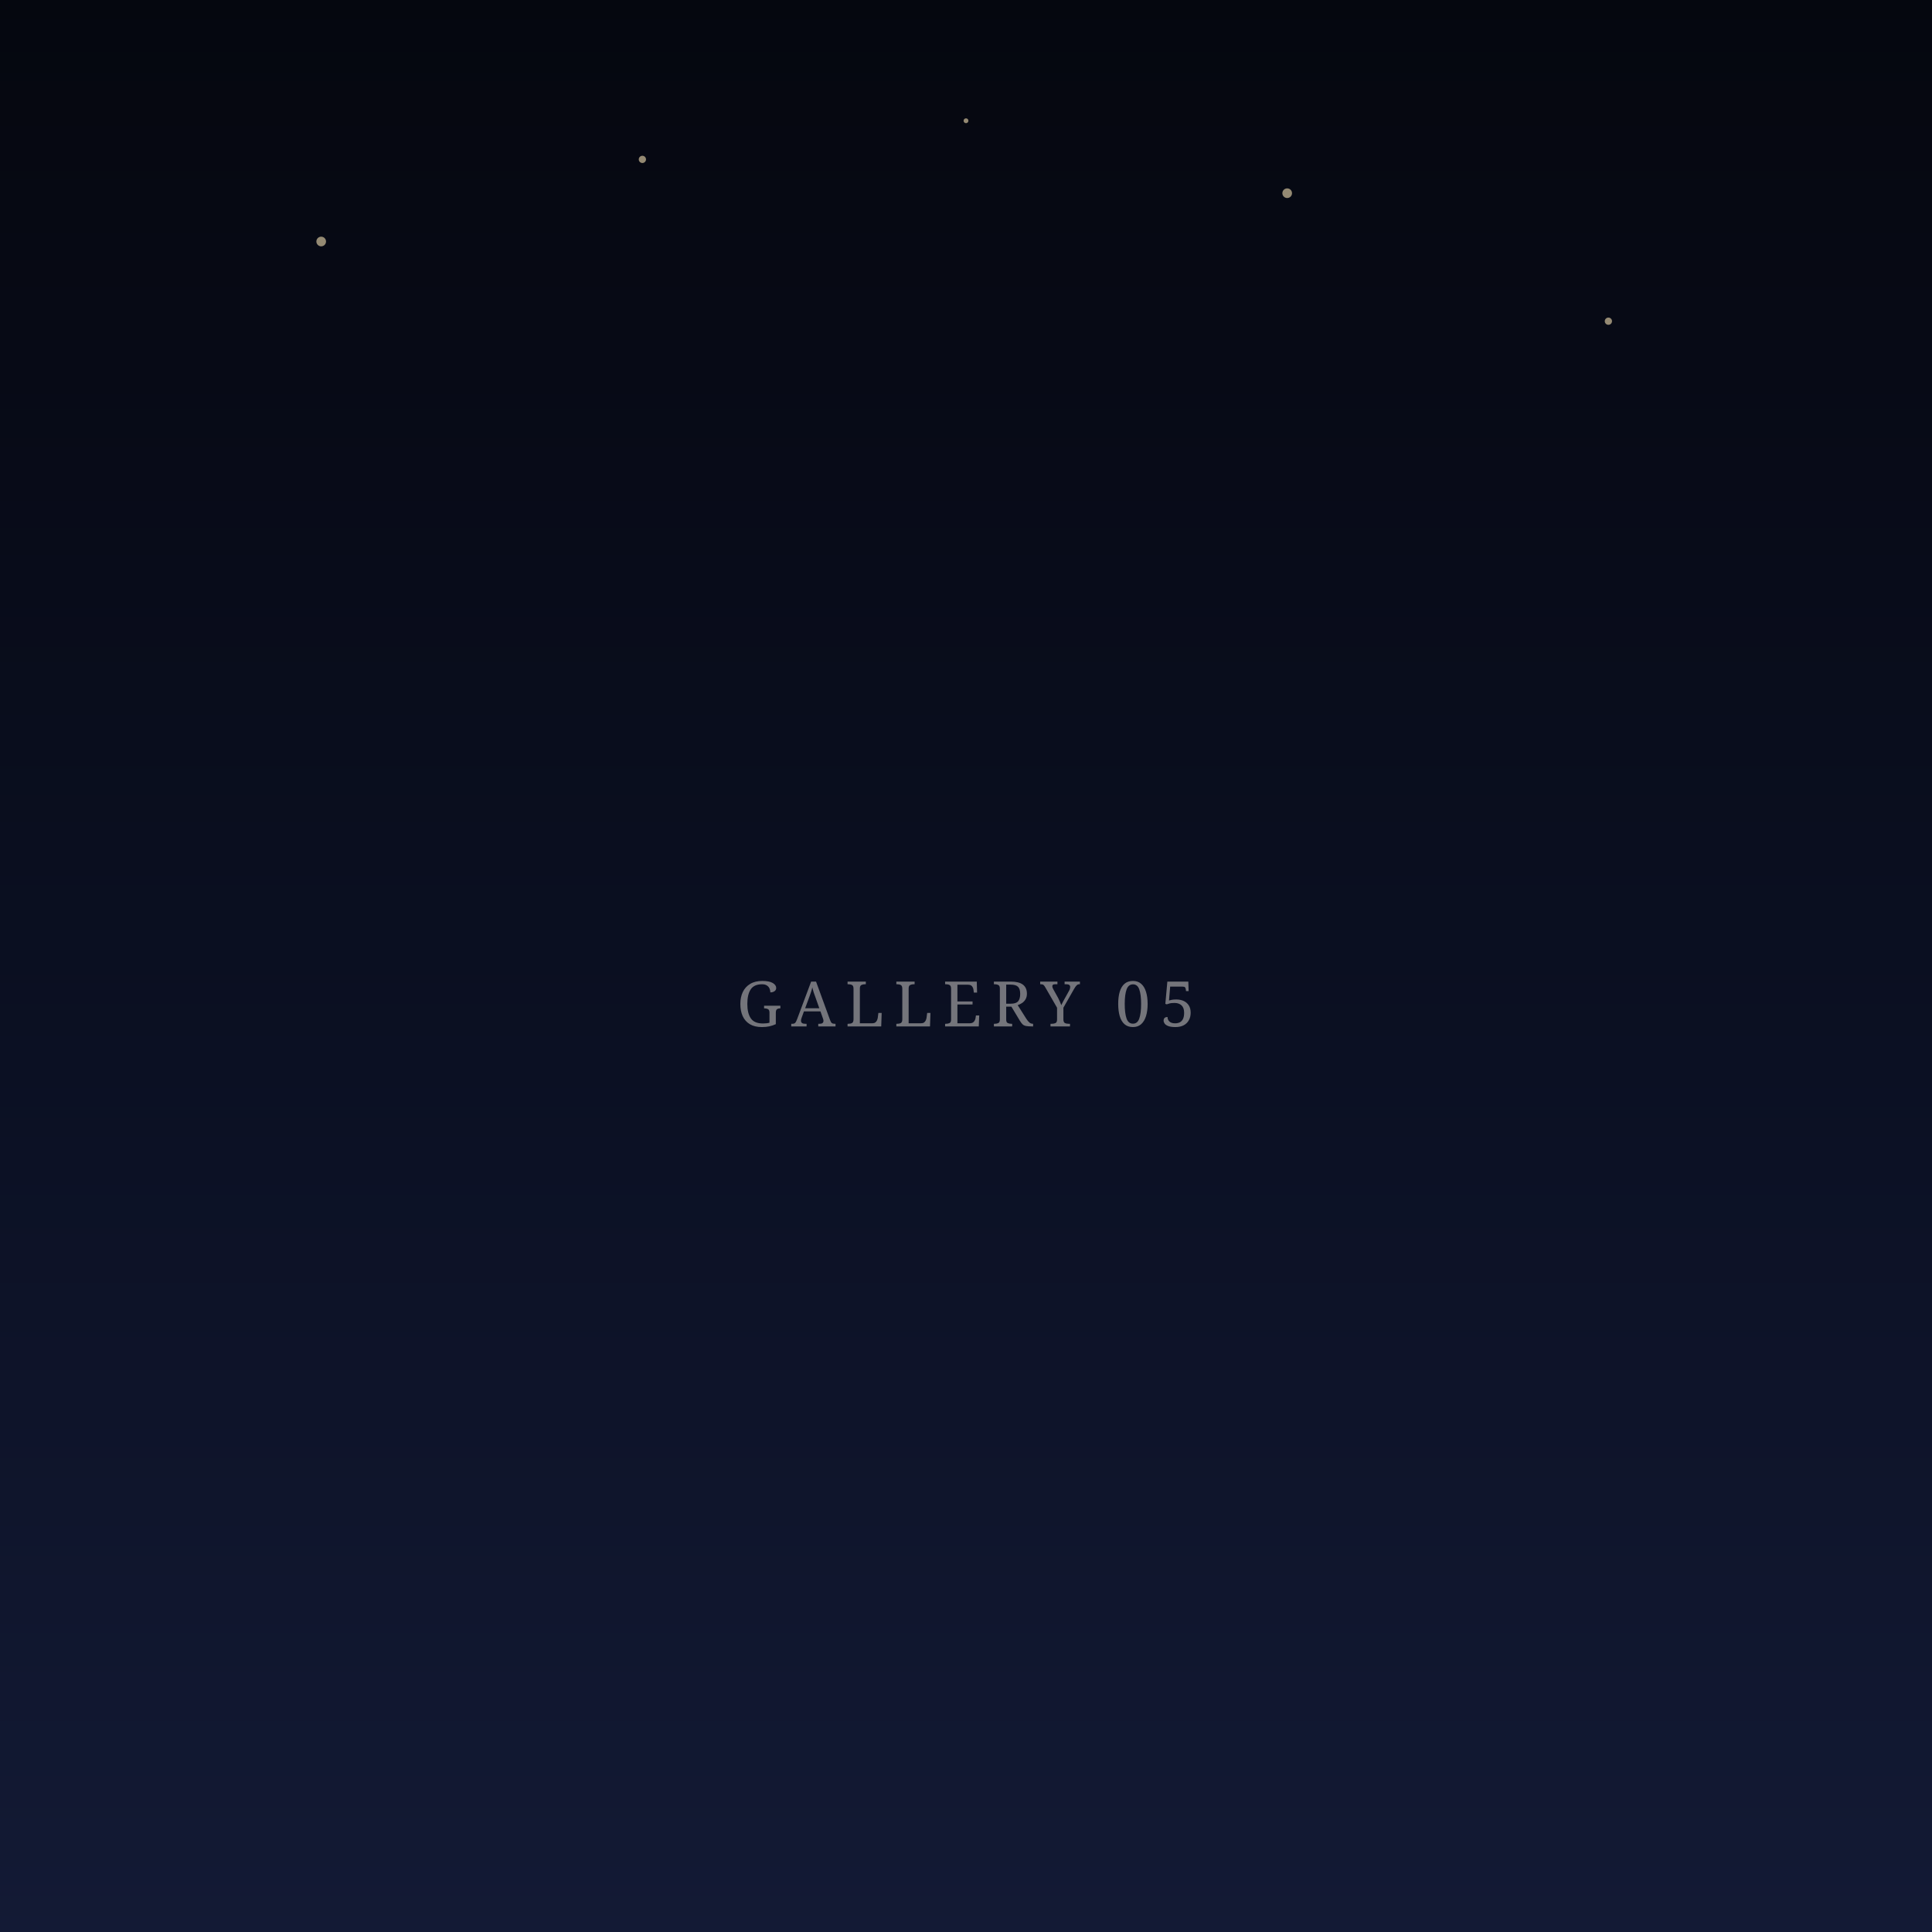
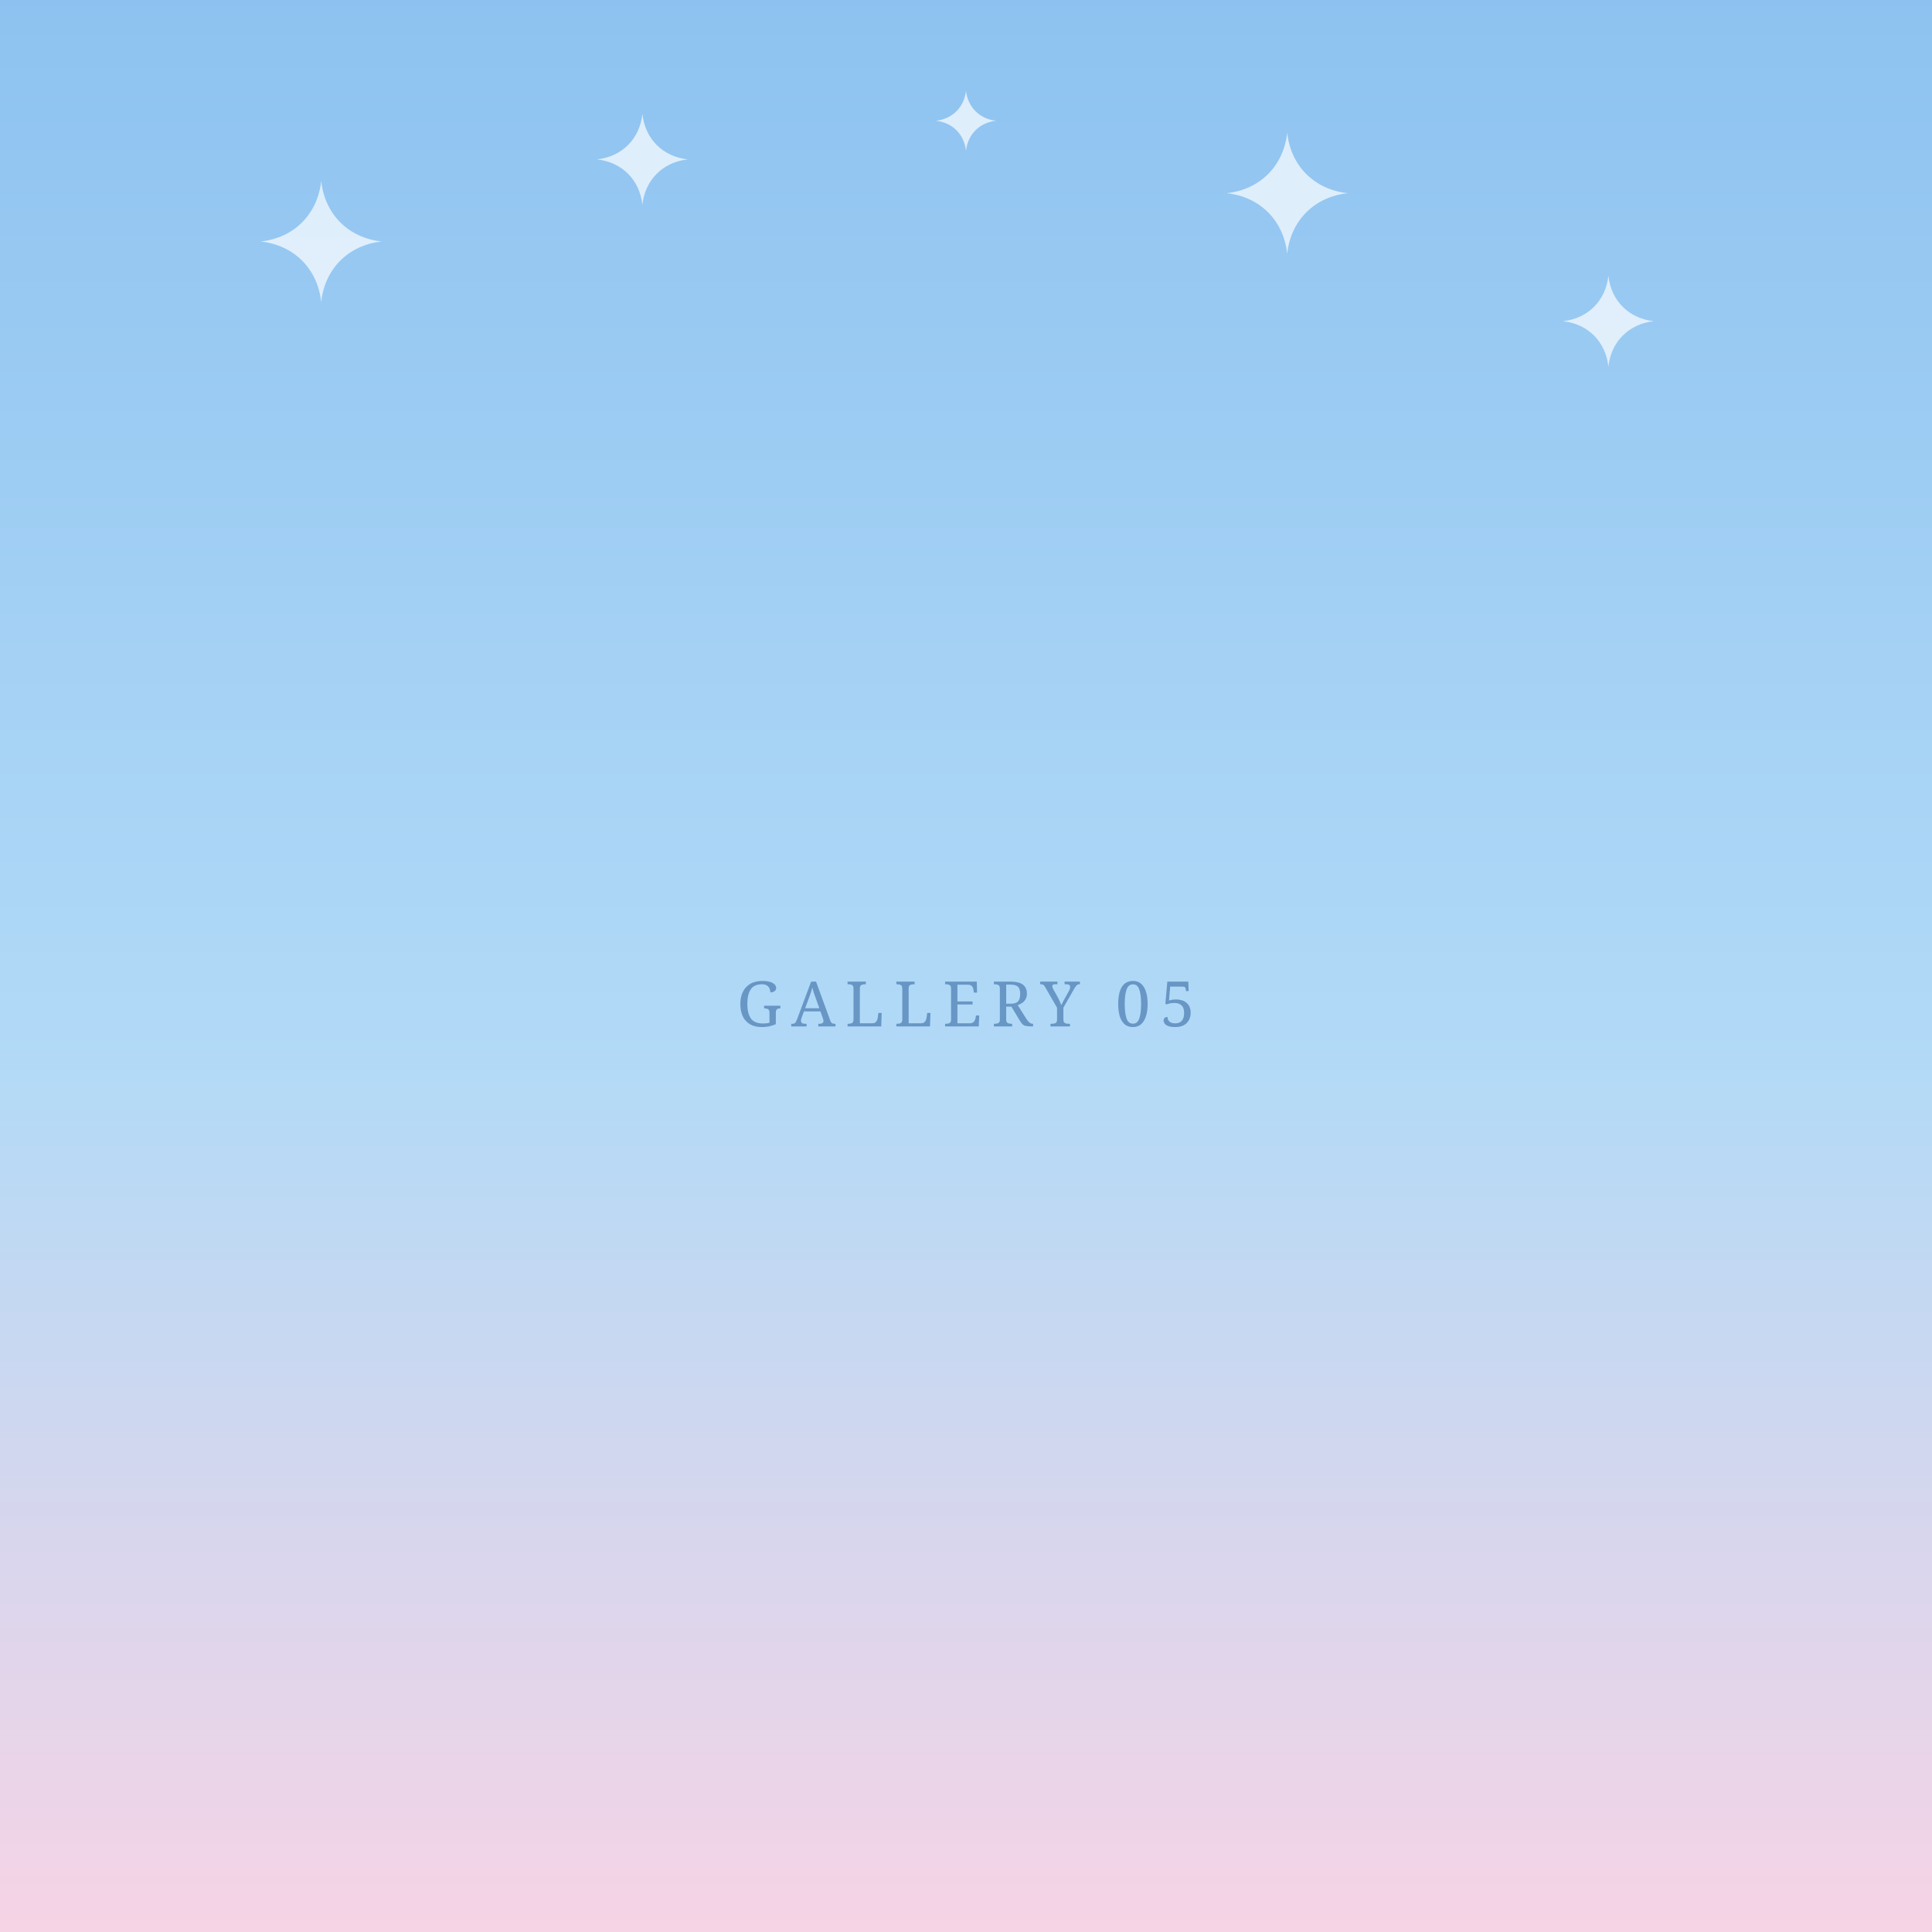
<svg xmlns="http://www.w3.org/2000/svg" width="800" height="800" viewBox="0 0 800 800">
  <defs>
    <linearGradient id="g" x1="0%" y1="0%" x2="0%" y2="100%">
-       <stop offset="0%" stop-color="#05070f" />
-       <stop offset="55%" stop-color="#0b1023" />
-       <stop offset="100%" stop-color="#131a35" />
+       <stop offset="0%" stop-color="#8dc2f0" />
+       <stop offset="55%" stop-color="#b2daf7" />
+       <stop offset="100%" stop-color="#f7d3e5" />
    </linearGradient>
  </defs>
  <rect width="800" height="800" fill="url(#g)" />
-   <g fill="#f3e0b3" opacity="0.6">
-     <circle cx="133" cy="100" r="2" />
-     <circle cx="266" cy="66" r="1.5" />
-     <circle cx="533" cy="80" r="2" />
-     <circle cx="666" cy="133" r="1.5" />
-     <circle cx="400" cy="50" r="1" />
+   <g fill="#ffffff" opacity="0.7">
+     <path d="M12 0C12.7 6.6 17.4 11.3 24 12c-6.6.7-11.3 5.4-12 12-.7-6.6-5.4-11.3-12-12C6.6 11.3 11.3 6.6 12 0z" transform="translate(133.0 100.0) scale(2.09) translate(-12 -12)" />
+     <path d="M12 0C12.7 6.6 17.4 11.3 24 12c-6.6.7-11.3 5.4-12 12-.7-6.6-5.4-11.3-12-12C6.6 11.3 11.3 6.6 12 0z" transform="translate(266.0 66.0) scale(1.57) translate(-12 -12)" />
+     <path d="M12 0C12.7 6.6 17.4 11.3 24 12c-6.6.7-11.3 5.4-12 12-.7-6.6-5.4-11.3-12-12C6.6 11.3 11.3 6.6 12 0z" transform="translate(533.0 80.0) scale(2.09) translate(-12 -12)" />
+     <path d="M12 0C12.7 6.6 17.4 11.3 24 12c-6.6.7-11.3 5.4-12 12-.7-6.6-5.4-11.3-12-12C6.6 11.3 11.3 6.6 12 0z" transform="translate(666.0 133.0) scale(1.57) translate(-12 -12)" />
+     <path d="M12 0C12.7 6.6 17.4 11.3 24 12c-6.6.7-11.3 5.4-12 12-.7-6.6-5.4-11.3-12-12C6.6 11.3 11.3 6.6 12 0z" transform="translate(400.0 50.0) scale(1.04) translate(-12 -12)" />
  </g>
-   <text x="50%" y="52%" font-family="Georgia, serif" font-size="26" letter-spacing="4" fill="#f5f0e6" text-anchor="middle" dominant-baseline="middle" opacity="0.45">GALLERY 05</text>
+   <text x="50%" y="52%" font-family="Georgia, serif" font-size="26" letter-spacing="4" fill="#1f5493" text-anchor="middle" dominant-baseline="middle" opacity="0.5">GALLERY 05</text>
</svg>
